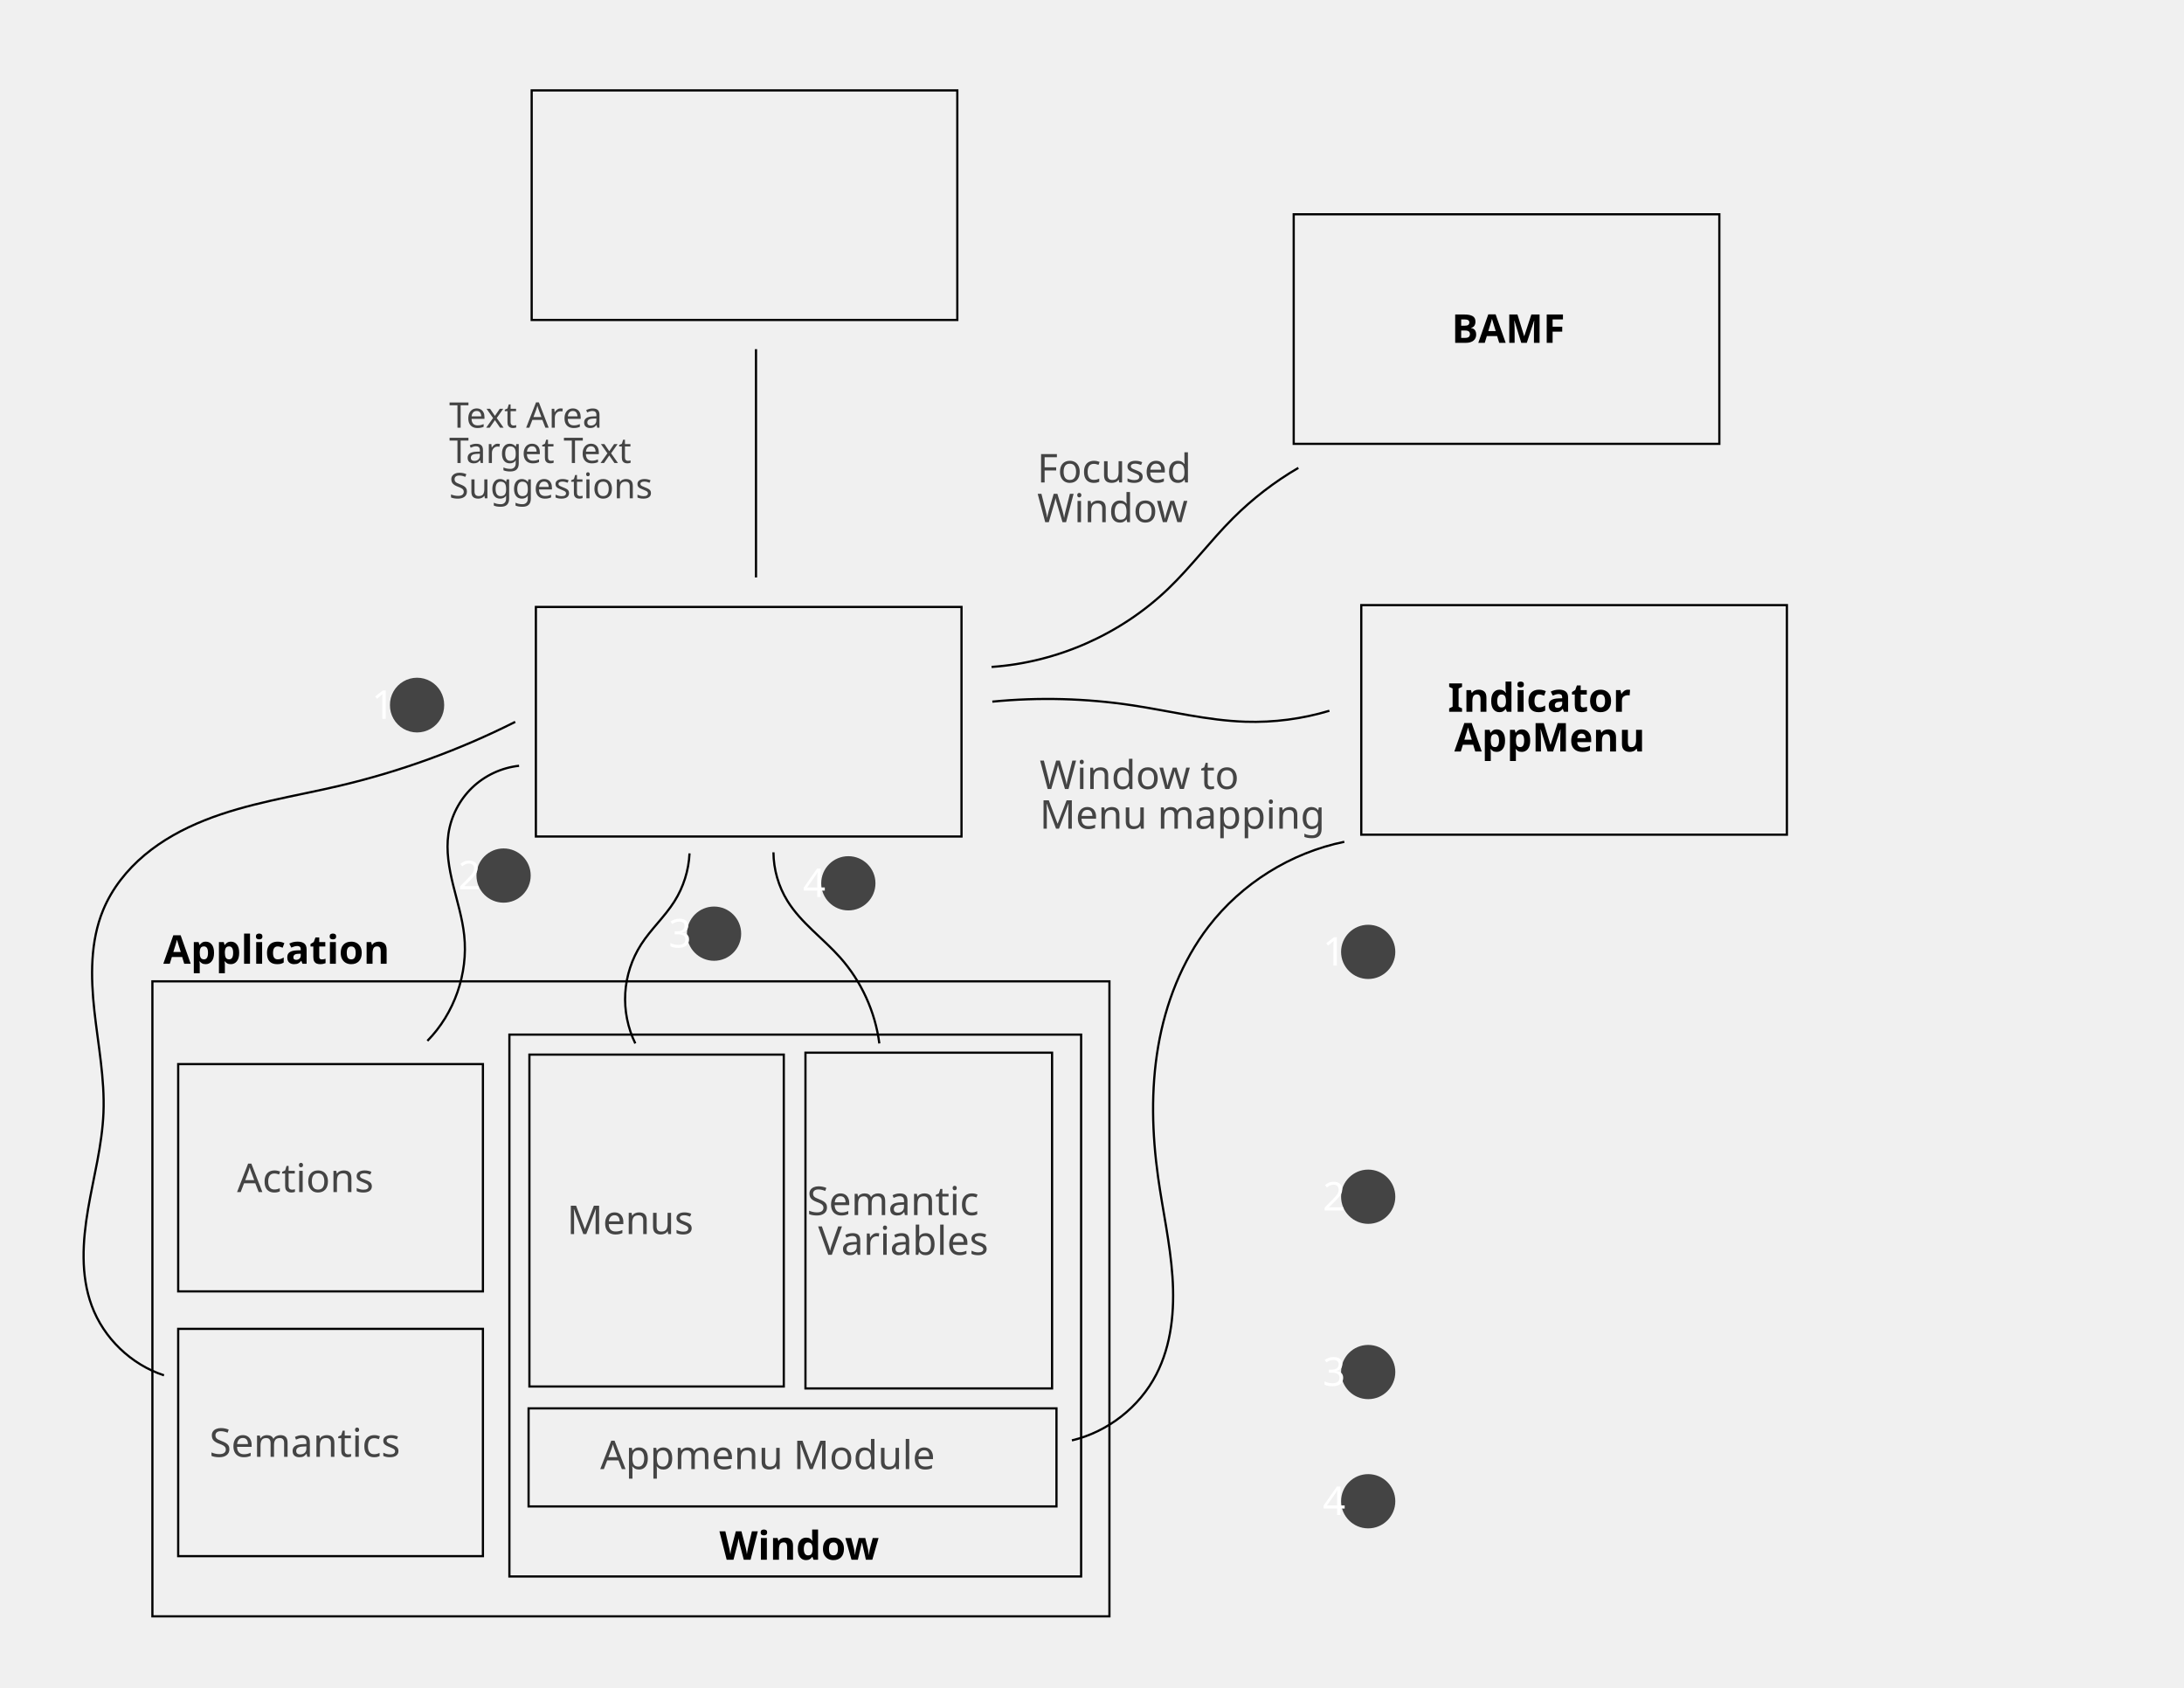
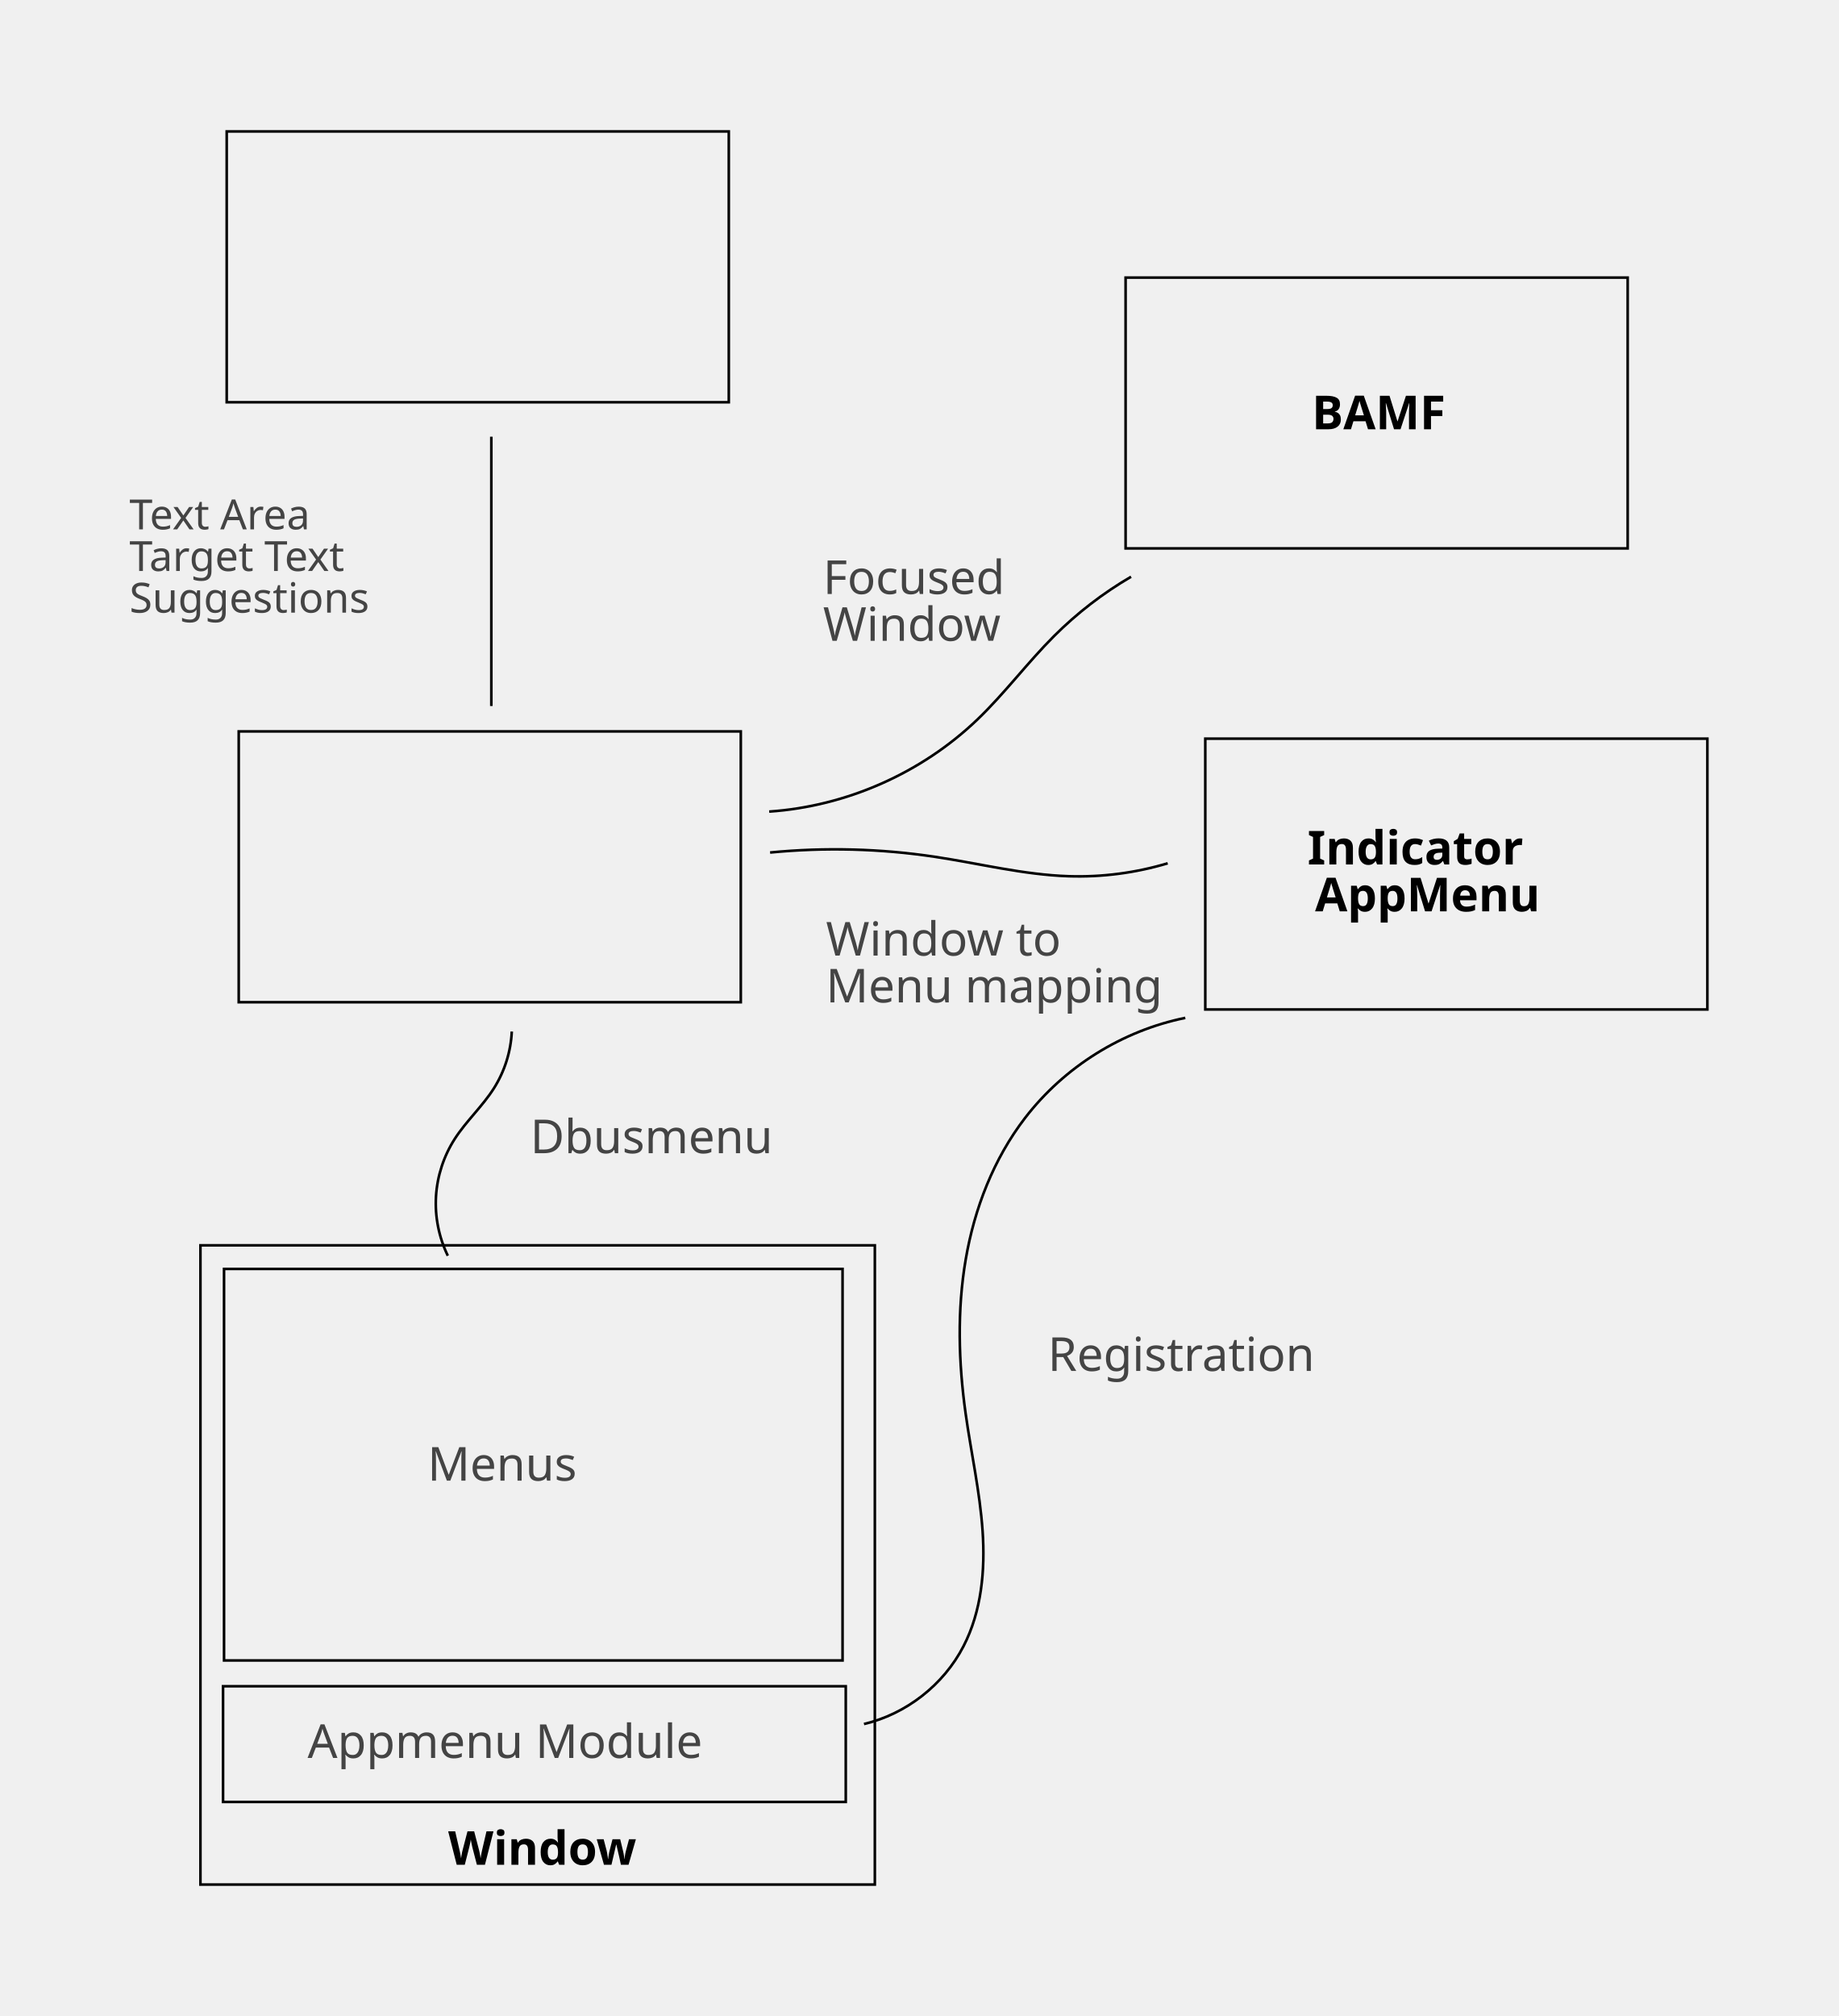
- <svg xmlns="http://www.w3.org/2000/svg" width="990" height="765" id="svg2" version="1.1">
+ <svg xmlns="http://www.w3.org/2000/svg" width="706.613" height="774.546" id="svg2" version="1.1">
  <defs id="defs4">
    </defs>
-   <g id="layer1" transform="translate(0,-287.3622)">
+   <g id="layer1" transform="translate(-153.8848,-277.8354)">
    <rect style="color:#000000;fill:none;stroke:#000000;stroke-width:1;stroke-linecap:butt;stroke-linejoin:miter;stroke-miterlimit:4;stroke-opacity:1;stroke-dasharray:none;stroke-dashoffset:0;marker:none;visibility:visible;display:inline;overflow:visible;enable-background:accumulate" id="rect2985" width="192.939" height="104.046" x="241.006" y="328.335" />
-     <rect style="color:#000000;fill:none;stroke:#000000;stroke-width:1;stroke-linecap:butt;stroke-linejoin:miter;stroke-miterlimit:4;stroke-opacity:1;stroke-dasharray:none;stroke-dashoffset:0;marker:none;visibility:visible;display:inline;overflow:visible;enable-background:accumulate" id="rect2985-3" width="192.939" height="104.046" x="242.912" y="562.455" />
+     <rect style="color:#000000;fill:none;stroke:#000000;stroke-width:1;stroke-linecap:butt;stroke-linejoin:miter;stroke-miterlimit:4;stroke-opacity:1;stroke-dasharray:none;stroke-dashoffset:0;marker:none;visibility:visible;display:inline;overflow:visible;enable-background:accumulate" id="rect2985-3" width="192.939" height="104.046" x="245.621" y="558.842" />
    <rect style="color:#000000;fill:none;stroke:#000000;stroke-width:1;stroke-linecap:butt;stroke-linejoin:miter;stroke-miterlimit:4;stroke-opacity:1;stroke-dasharray:none;stroke-dashoffset:0;marker:none;visibility:visible;display:inline;overflow:visible;enable-background:accumulate" id="rect2985-9" width="192.939" height="104.046" x="586.432" y="384.486" />
    <rect style="color:#000000;fill:none;stroke:#000000;stroke-width:1;stroke-linecap:butt;stroke-linejoin:miter;stroke-miterlimit:4;stroke-opacity:1;stroke-dasharray:none;stroke-dashoffset:0;marker:none;visibility:visible;display:inline;overflow:visible;enable-background:accumulate" id="rect2985-7" width="192.939" height="104.046" x="617.059" y="561.627" />
-     <rect style="color:#000000;fill:none;stroke:#000000;stroke-width:1;stroke-linecap:butt;stroke-linejoin:miter;stroke-miterlimit:4;stroke-opacity:1;stroke-dasharray:none;stroke-dashoffset:0;marker:none;visibility:visible;display:inline;overflow:visible;enable-background:accumulate" id="rect2985-3-6" width="433.817" height="287.808" x="69.082" y="732.145" />
-     <flowRoot xml:space="preserve" id="flowRoot3805" style="fill:black;stroke:none;stroke-opacity:1;stroke-width:1px;stroke-linejoin:miter;stroke-linecap:butt;fill-opacity:1;font-family:Bumped BRK;font-style:normal;font-weight:normal;font-size:18px;line-height:100%;letter-spacing:0px;word-spacing:0px;-inkscape-font-specification:Bumped BRK;font-stretch:normal;font-variant:normal;text-anchor:start;text-align:start;writing-mode:lr">
+     <flowRoot xml:space="preserve" id="flowRoot3805" style="font-size:18px;font-style:normal;font-variant:normal;font-weight:normal;font-stretch:normal;text-align:start;line-height:100%;letter-spacing:0px;word-spacing:0px;writing-mode:lr-tb;text-anchor:start;fill:#000000;fill-opacity:1;stroke:none;font-family:Bumped BRK;-inkscape-font-specification:Bumped BRK">
      <flowRegion id="flowRegion3807">
-         <rect id="rect3809" width="187.074" height="95.192" x="242.533" y="43.194" style="-inkscape-font-specification:Bumped BRK;font-family:Bumped BRK" />
+         <rect id="rect3809" width="187.074" height="95.192" x="242.533" y="43.194" style="font-family:Bumped BRK;-inkscape-font-specification:Bumped BRK" />
      </flowRegion>
      <flowPara id="flowPara3811" />
    </flowRoot>
    <flowRoot xml:space="preserve" id="flowRoot3813" style="font-size:18px;font-style:normal;font-variant:normal;font-weight:normal;font-stretch:normal;text-align:center;line-height:100%;letter-spacing:0px;word-spacing:0px;writing-mode:lr-tb;text-anchor:middle;fill:#000000;fill-opacity:1;stroke:none;font-family:Ubuntu;-inkscape-font-specification:Ubuntu" transform="translate(0,310.9343)">
      <flowRegion id="flowRegion3815">
        <rect id="rect3817" width="175.485" height="46.355" x="249.156" y="52.299" style="text-align:center;text-anchor:middle" ry="0" rx="0" />
      </flowRegion>
      <flowPara id="flowPara3819" style="font-weight:bold;-inkscape-font-specification:Ubuntu Bold">Unity</flowPara>
      <flowPara id="flowPara3821" style="font-weight:bold;-inkscape-font-specification:Ubuntu Bold">GUI</flowPara>
    </flowRoot>
    <path style="fill:none;stroke:#000000;stroke-width:1px;stroke-linecap:butt;stroke-linejoin:miter;stroke-opacity:1" d="m 449.473,302.283 c 29.692,-2.034 58.537,-14.789 80.021,-35.384 10.476,-10.043 19.18,-21.793 29.448,-32.048 8.835,-8.823 18.808,-16.504 29.594,-22.793" id="path3823" transform="translate(0,287.3622)" />
    <path style="fill:none;stroke:#000000;stroke-width:1px;stroke-linecap:butt;stroke-linejoin:miter;stroke-opacity:1" d="m 449.818,318.01 c 21.092,-2.061 42.438,-1.503 63.393,1.656 17.108,2.579 34.029,6.89 51.321,7.45 12.849,0.416 25.764,-1.269 38.077,-4.967" id="path3827" transform="translate(0,287.3622)" />
    <flowRoot xml:space="preserve" id="flowRoot3813-1" style="font-size:18px;font-style:normal;font-variant:normal;font-weight:normal;font-stretch:normal;text-align:center;line-height:100%;letter-spacing:0px;word-spacing:0px;writing-mode:lr-tb;text-anchor:middle;fill:#000000;fill-opacity:1;stroke:none;font-family:Ubuntu;-inkscape-font-specification:Ubuntu" transform="translate(2.675982,544.7296)">
      <flowRegion id="flowRegion3815-4">
        <rect id="rect3817-9" width="175.485" height="46.355" x="249.156" y="52.299" style="text-align:center;text-anchor:middle" ry="0" rx="0" />
      </flowRegion>
      <flowPara id="flowPara3819-7" style="font-weight:bold">HUD</flowPara>
      <flowPara id="flowPara3821-6" style="font-weight:bold">Service</flowPara>
    </flowRoot>
    <path style="fill:none;stroke:#000000;stroke-width:1px;stroke-linecap:butt;stroke-linejoin:miter;stroke-opacity:1" d="m 342.692,158.253 0,103.47" id="path3861" transform="translate(0,287.3622)" />
    <text xml:space="preserve" style="font-size:18px;font-style:normal;font-variant:normal;font-weight:normal;font-stretch:normal;text-align:start;line-height:100%;letter-spacing:0px;word-spacing:0px;writing-mode:lr-tb;text-anchor:start;fill:#000000;fill-opacity:1;stroke:none;font-family:Ubuntu;-inkscape-font-specification:Ubuntu" x="658.009" y="442.755" id="text3865">
      <tspan id="tspan3867" x="658.009" y="442.755" style="font-weight:bold">BAMF</tspan>
    </text>
    <text xml:space="preserve" style="font-size:18px;font-style:normal;font-variant:normal;font-weight:normal;font-stretch:normal;text-align:center;line-height:100%;letter-spacing:0px;word-spacing:0px;writing-mode:lr-tb;text-anchor:middle;fill:#000000;fill-opacity:1;stroke:none;font-family:Ubuntu;-inkscape-font-specification:Ubuntu" x="714.178" y="609.969" id="text3869">
      <tspan id="tspan3871" x="714.178" y="609.969" style="font-weight:bold">Indicator</tspan>
      <tspan x="714.178" y="627.969" id="tspan3873" style="font-weight:bold">AppMenu</tspan>
    </text>
    <text xml:space="preserve" style="font-size:18px;font-style:normal;font-variant:normal;font-weight:normal;font-stretch:normal;text-align:start;line-height:100%;letter-spacing:0px;word-spacing:0px;writing-mode:lr-tb;text-anchor:start;fill:#444444;fill-opacity:1;stroke:none;font-family:Ubuntu;-inkscape-font-specification:Ubuntu" x="203.629" y="481.208" id="text3875">
      <tspan id="tspan3877" x="203.629" y="481.208" style="font-size:16px;fill:#444444;fill-opacity:1">Text Area</tspan>
      <tspan x="203.629" y="497.208" id="tspan3879" style="font-size:16px;fill:#444444;fill-opacity:1">Target Text</tspan>
      <tspan x="203.629" y="513.208" id="tspan3881" style="font-size:16px;fill:#444444;fill-opacity:1">Suggestions</tspan>
    </text>
    <text xml:space="preserve" style="font-size:18px;font-style:normal;font-variant:normal;font-weight:normal;font-stretch:normal;text-indent:0;text-align:start;text-decoration:none;line-height:100%;letter-spacing:0px;word-spacing:0px;text-transform:none;direction:ltr;block-progression:tb;writing-mode:lr-tb;text-anchor:start;baseline-shift:baseline;color:#000000;fill:#444444;fill-opacity:1;fill-rule:nonzero;stroke:none;marker:none;visibility:visible;display:inline;overflow:visible;enable-background:accumulate;font-family:Ubuntu;-inkscape-font-specification:Ubuntu" x="470.167" y="506.041" id="text3883">
      <tspan id="tspan3885" x="470.167" y="506.041">Focused</tspan>
      <tspan x="470.167" y="524.041" id="tspan3925">Window</tspan>
    </text>
    <text xml:space="preserve" style="font-size:18px;font-style:normal;font-variant:normal;font-weight:normal;font-stretch:normal;text-indent:0;text-align:start;text-decoration:none;line-height:100%;letter-spacing:0px;word-spacing:0px;text-transform:none;direction:ltr;block-progression:tb;writing-mode:lr-tb;text-anchor:start;baseline-shift:baseline;color:#000000;fill:#444444;fill-opacity:1;fill-rule:nonzero;stroke:none;marker:none;visibility:visible;display:inline;overflow:visible;enable-background:accumulate;font-family:Ubuntu;-inkscape-font-specification:Ubuntu" x="471.28" y="644.966" id="text3887">
      <tspan id="tspan3889" x="471.28" y="644.966">Window to</tspan>
      <tspan x="471.28" y="662.966" id="tspan3891">Menu mapping</tspan>
    </text>
-     <text xml:space="preserve" style="font-size:18px;font-style:normal;font-variant:normal;font-weight:normal;font-stretch:normal;text-align:start;line-height:100%;letter-spacing:0px;word-spacing:0px;writing-mode:lr-tb;text-anchor:start;fill:#000000;fill-opacity:1;stroke:none;font-family:Ubuntu;-inkscape-font-specification:Ubuntu" x="74.029" y="724.175" id="text3865-8">
-       <tspan id="tspan3867-7" x="74.029" y="724.175" style="font-weight:bold">Application</tspan>
-     </text>
    <rect style="color:#000000;fill:none;stroke:#000000;stroke-width:1;stroke-linecap:butt;stroke-linejoin:miter;stroke-miterlimit:4;stroke-opacity:1;stroke-dasharray:none;stroke-dashoffset:0;marker:none;visibility:visible;display:inline;overflow:visible;enable-background:accumulate" id="rect2985-3-6-2" width="259.16" height="245.593" x="230.909" y="756.289" />
    <text xml:space="preserve" style="font-size:18px;font-style:normal;font-variant:normal;font-weight:normal;font-stretch:normal;text-align:start;line-height:100%;letter-spacing:0px;word-spacing:0px;writing-mode:lr-tb;text-anchor:start;fill:#000000;fill-opacity:1;stroke:none;font-family:Ubuntu;-inkscape-font-specification:Ubuntu" x="326.115" y="994.288" id="text3865-8-2">
      <tspan id="tspan3867-7-3" x="326.115" y="994.288" style="font-weight:bold">Window</tspan>
    </text>
    <rect style="color:#000000;fill:none;stroke:#000000;stroke-width:1;stroke-linecap:butt;stroke-linejoin:miter;stroke-miterlimit:4;stroke-opacity:1;stroke-dasharray:none;stroke-dashoffset:0;marker:none;visibility:visible;display:inline;overflow:visible;enable-background:accumulate" id="rect2985-7-7" width="239.294" height="44.447" x="239.601" y="925.692" />
    <text xml:space="preserve" style="font-size:18px;font-style:normal;font-variant:normal;font-weight:normal;font-stretch:normal;text-indent:0;text-align:center;text-decoration:none;line-height:100%;letter-spacing:0px;word-spacing:0px;text-transform:none;direction:ltr;block-progression:tb;writing-mode:lr-tb;text-anchor:middle;baseline-shift:baseline;color:#000000;fill:#444444;fill-opacity:1;fill-rule:nonzero;stroke:none;marker:none;visibility:visible;display:inline;overflow:visible;enable-background:accumulate;font-family:Ubuntu;-inkscape-font-specification:Ubuntu" x="359.658" y="953.235" id="text3887-1">
      <tspan x="359.658" y="953.235" id="tspan3891-2">Appmenu Module</tspan>
    </text>
    <path style="fill:none;stroke:#000000;stroke-width:1px;stroke-linecap:butt;stroke-linejoin:miter;stroke-opacity:1" d="m 485.895,652.841 c 16.237,-3.842 30.58,-15.048 38.237,-29.873 6.964,-13.484 8.386,-29.215 7.34,-44.355 -1.047,-15.14 -4.412,-30.013 -6.512,-45.043 -2.743,-19.638 -3.31,-39.705 0.035,-59.25 3.345,-19.545 10.718,-38.586 22.793,-54.314 15.058,-19.613 37.352,-33.538 61.583,-38.464" id="path4052" transform="translate(0,287.3622)" />
-     <rect style="color:#000000;fill:none;stroke:#000000;stroke-width:1;stroke-linecap:butt;stroke-linejoin:miter;stroke-miterlimit:4;stroke-opacity:1;stroke-dasharray:none;stroke-dashoffset:0;marker:none;visibility:visible;display:inline;overflow:visible;enable-background:accumulate" id="rect4056" width="115.307" height="150.426" x="239.979" y="765.355" />
-     <rect style="color:#000000;fill:none;stroke:#000000;stroke-width:1;stroke-linecap:butt;stroke-linejoin:miter;stroke-miterlimit:4;stroke-opacity:1;stroke-dasharray:none;stroke-dashoffset:0;marker:none;visibility:visible;display:inline;overflow:visible;enable-background:accumulate" id="rect4056-8" width="111.795" height="152.182" x="365.11" y="764.477" />
-     <text xml:space="preserve" style="font-size:18px;font-style:normal;font-variant:normal;font-weight:normal;font-stretch:normal;text-indent:0;text-align:center;text-decoration:none;line-height:100%;letter-spacing:0px;word-spacing:0px;text-transform:none;direction:ltr;block-progression:tb;writing-mode:lr-tb;text-anchor:middle;baseline-shift:baseline;color:#000000;fill:#444444;fill-opacity:1;fill-rule:nonzero;stroke:none;stroke-width:1;marker:none;visibility:visible;display:inline;overflow:visible;enable-background:accumulate;font-family:Ubuntu;-inkscape-font-specification:Ubuntu" x="297.374" y="846.697" id="text4093">
-       <tspan id="tspan4095" x="297.374" y="846.697">Menus</tspan>
+     <rect style="color:#000000;fill:none;stroke:#000000;stroke-width:1;stroke-linecap:butt;stroke-linejoin:miter;stroke-miterlimit:4;stroke-opacity:1;stroke-dasharray:none;stroke-dashoffset:0;marker:none;visibility:visible;display:inline;overflow:visible;enable-background:accumulate" id="rect4056" width="237.685" height="150.426" x="239.979" y="765.355" />
+     <text xml:space="preserve" style="font-size:18px;font-style:normal;font-variant:normal;font-weight:normal;font-stretch:normal;text-indent:0;text-align:center;text-decoration:none;line-height:100%;letter-spacing:0px;word-spacing:0px;text-transform:none;direction:ltr;block-progression:tb;writing-mode:lr-tb;text-anchor:middle;baseline-shift:baseline;color:#000000;fill:#444444;fill-opacity:1;fill-rule:nonzero;stroke:none;stroke-width:1;marker:none;visibility:visible;display:inline;overflow:visible;enable-background:accumulate;font-family:Ubuntu;-inkscape-font-specification:Ubuntu" x="358.563" y="846.697" id="text4093">
+       <tspan id="tspan4095" x="358.563" y="846.697">Menus</tspan>
    </text>
-     <text xml:space="preserve" style="font-size:18px;font-style:normal;font-variant:normal;font-weight:normal;font-stretch:normal;text-indent:0;text-align:center;text-decoration:none;line-height:100%;letter-spacing:0px;word-spacing:0px;text-transform:none;direction:ltr;block-progression:tb;writing-mode:lr-tb;text-anchor:middle;baseline-shift:baseline;color:#000000;fill:#444444;fill-opacity:1;fill-rule:nonzero;stroke:none;stroke-width:1;marker:none;visibility:visible;display:inline;overflow:visible;enable-background:accumulate;font-family:Ubuntu;-inkscape-font-specification:Ubuntu" x="421.158" y="838.084" id="text4097">
-       <tspan id="tspan4099" x="421.158" y="838.084">Semantic</tspan>
-       <tspan x="421.158" y="856.084" id="tspan4101">Variables</tspan>
+     <path style="fill:none;stroke:#000000;stroke-width:1px;stroke-linecap:butt;stroke-linejoin:miter;stroke-opacity:1" d="m 325.975,760.29 c -3.429,-7.044 -5.011,-14.977 -4.546,-22.798 0.465,-7.821 2.974,-15.511 7.213,-22.099 4.439,-6.9 10.665,-12.517 15.051,-19.451 4.117,-6.508 6.508,-14.097 6.865,-21.79" id="path4204" />
+     <text xml:space="preserve" style="font-size:18px;font-style:normal;font-variant:normal;font-weight:normal;font-stretch:normal;text-indent:0;text-align:start;text-decoration:none;line-height:100%;letter-spacing:0px;word-spacing:0px;text-transform:none;direction:ltr;block-progression:tb;writing-mode:lr-tb;text-anchor:start;baseline-shift:baseline;color:#000000;fill:#444444;fill-opacity:1;fill-rule:nonzero;stroke:none;stroke-width:1;marker:none;visibility:visible;display:inline;overflow:visible;enable-background:accumulate;font-family:Ubuntu;-inkscape-font-specification:Ubuntu" x="357.662" y="720.892" id="text3118">
+       <tspan id="tspan3120" x="357.662" y="720.892">Dbusmenu</tspan>
    </text>
-     <rect style="color:#000000;fill:none;stroke:#000000;stroke-width:1;stroke-linecap:butt;stroke-linejoin:miter;stroke-miterlimit:4;stroke-opacity:1;stroke-dasharray:none;stroke-dashoffset:0;marker:none;visibility:visible;display:inline;overflow:visible;enable-background:accumulate" id="rect4129" width="138.134" height="103.015" x="80.773" y="769.655" />
-     <rect style="color:#000000;fill:none;stroke:#000000;stroke-width:1;stroke-linecap:butt;stroke-linejoin:miter;stroke-miterlimit:4;stroke-opacity:1;stroke-dasharray:none;stroke-dashoffset:0;marker:none;visibility:visible;display:inline;overflow:visible;enable-background:accumulate" id="rect4129-0" width="138.134" height="103.015" x="80.773" y="889.655" />
-     <text xml:space="preserve" style="font-size:18px;font-style:normal;font-variant:normal;font-weight:normal;font-stretch:normal;text-indent:0;text-align:center;text-decoration:none;line-height:100%;letter-spacing:0px;word-spacing:0px;text-transform:none;direction:ltr;block-progression:tb;writing-mode:lr-tb;text-anchor:middle;baseline-shift:baseline;color:#000000;fill:#444444;fill-opacity:1;fill-rule:nonzero;stroke:none;stroke-width:1;marker:none;visibility:visible;display:inline;overflow:visible;enable-background:accumulate;font-family:Ubuntu;-inkscape-font-specification:Ubuntu" x="150.113" y="827.67" id="text4166">
-       <tspan id="tspan4168" x="150.113" y="827.67">Actions</tspan>
+     <text xml:space="preserve" style="font-size:18px;font-style:normal;font-variant:normal;font-weight:normal;font-stretch:normal;text-indent:0;text-align:start;text-decoration:none;line-height:100%;letter-spacing:0px;word-spacing:0px;text-transform:none;direction:ltr;block-progression:tb;writing-mode:lr-tb;text-anchor:start;baseline-shift:baseline;color:#000000;fill:#444444;fill-opacity:1;fill-rule:nonzero;stroke:none;stroke-width:1;marker:none;visibility:visible;display:inline;overflow:visible;enable-background:accumulate;font-family:Ubuntu;-inkscape-font-specification:Ubuntu" x="556.552" y="804.539" id="text3118-3">
+       <tspan id="tspan3120-3" x="556.552" y="804.539">Registration</tspan>
    </text>
-     <text xml:space="preserve" style="font-size:18px;font-style:normal;font-variant:normal;font-weight:normal;font-stretch:normal;text-indent:0;text-align:center;text-decoration:none;line-height:100%;letter-spacing:0px;word-spacing:0px;text-transform:none;direction:ltr;block-progression:tb;writing-mode:lr-tb;text-anchor:middle;baseline-shift:baseline;color:#000000;fill:#444444;fill-opacity:1;fill-rule:nonzero;stroke:none;stroke-width:1;marker:none;visibility:visible;display:inline;overflow:visible;enable-background:accumulate;font-family:Ubuntu;-inkscape-font-specification:Ubuntu" x="149.888" y="947.652" id="text4170">
-       <tspan id="tspan4172" x="149.888" y="947.652">Semantics</tspan>
-     </text>
-     <path style="fill:none;stroke:#000000;stroke-width:1px;stroke-linecap:butt;stroke-linejoin:miter;stroke-opacity:1" d="m 287.975,472.928 c -3.429,-7.044 -5.011,-14.977 -4.546,-22.798 0.465,-7.821 2.974,-15.511 7.213,-22.099 4.439,-6.9 10.665,-12.517 15.051,-19.451 4.117,-6.508 6.508,-14.097 6.865,-21.79" id="path4204" transform="translate(0,287.3622)" />
-     <path style="fill:none;stroke:#000000;stroke-width:1px;stroke-linecap:butt;stroke-linejoin:miter;stroke-opacity:1" d="m 398.599,472.928 c -1.863,-14.361 -8.138,-28.12 -17.762,-38.941 -7.776,-8.744 -17.708,-15.674 -23.872,-25.62 -4.083,-6.589 -6.311,-14.314 -6.363,-22.065" id="path4208" transform="translate(0,287.3622)" />
-     <path style="fill:none;stroke:#000000;stroke-width:1px;stroke-linecap:butt;stroke-linejoin:miter;stroke-opacity:1" d="m 193.739,471.758 c 12.235,-12.437 18.53,-30.479 16.686,-47.827 -0.825,-7.761 -3.168,-15.266 -5.029,-22.845 -1.861,-7.58 -3.251,-15.445 -2.126,-23.168 1.15,-7.892 4.99,-15.367 10.735,-20.898 5.746,-5.531 13.361,-9.084 21.291,-9.933" id="path4212" transform="translate(0,287.3622)" />
-     <path style="fill:none;stroke:#000000;stroke-width:1px;stroke-linecap:butt;stroke-linejoin:miter;stroke-opacity:1" d="m 74.335,623.354 c -14.924,-4.888 -27.35,-16.87 -32.778,-31.607 -5.098,-13.843 -4.123,-29.169 -1.645,-43.711 2.478,-14.542 6.394,-28.916 6.99,-43.655 0.625,-15.47 -2.429,-30.818 -4.12,-46.209 -1.691,-15.39 -1.928,-31.472 4.002,-45.774 4.015,-9.684 10.733,-18.126 18.767,-24.861 8.034,-6.736 17.36,-11.817 27.097,-15.703 19.473,-7.772 40.444,-10.814 60.859,-15.593 27.699,-6.485 54.626,-16.26 80.034,-29.056" id="path4216" transform="translate(0,287.3622)" />
-     <g id="g4226">
-       <path transform="translate(90.72369,292.63)" d="m 110.624,314.308 a 12.292,12.292 0 1 1 -24.583,0 12.292,12.292 0 1 1 24.583,0 z" id="path4220" style="color:#000000;fill:#444444;fill-opacity:1;fill-rule:nonzero;stroke:none;stroke-width:1;marker:none;visibility:visible;display:inline;overflow:visible;enable-background:accumulate" />
-       <text id="text4222" y="613.175" x="189.979" style="font-size:18px;font-style:normal;font-variant:normal;font-weight:normal;font-stretch:normal;text-align:center;line-height:100%;letter-spacing:0px;word-spacing:0px;writing-mode:lr-tb;text-anchor:middle;fill:#ffffff;fill-opacity:1;stroke:none;font-family:Ubuntu;-inkscape-font-specification:Ubuntu" xml:space="preserve">
-         <tspan y="613.175" x="189.979" id="tspan4224">1</tspan>
-       </text>
-     </g>
-     <g transform="translate(39.21604,77.26147)" id="g4226-2">
-       <path transform="translate(90.72369,292.63)" d="m 110.624,314.308 c 0,6.788 -5.503,12.292 -12.292,12.292 -6.788,0 -12.292,-5.503 -12.292,-12.292 0,-6.788 5.503,-12.292 12.292,-12.292 6.788,0 12.292,5.503 12.292,12.292 z" id="path4220-2" style="color:#000000;fill:#444444;fill-opacity:1;fill-rule:nonzero;stroke:none;stroke-width:1;marker:none;visibility:visible;display:inline;overflow:visible;enable-background:accumulate" />
-       <text id="text4222-8" y="613.175" x="189.979" style="font-size:18px;font-style:normal;font-variant:normal;font-weight:normal;font-stretch:normal;text-align:center;line-height:100%;letter-spacing:0px;word-spacing:0px;writing-mode:lr-tb;text-anchor:middle;fill:#ffffff;fill-opacity:1;stroke:none;font-family:Ubuntu;-inkscape-font-specification:Ubuntu" xml:space="preserve">
-         <tspan y="613.175" x="189.979" id="tspan4224-7">2</tspan>
-       </text>
-     </g>
-     <g transform="translate(134.6223,103.6006)" id="g4226-3">
-       <path transform="translate(90.72369,292.63)" d="m 110.624,314.308 c 0,6.788 -5.503,12.292 -12.292,12.292 -6.788,0 -12.292,-5.503 -12.292,-12.292 0,-6.788 5.503,-12.292 12.292,-12.292 6.788,0 12.292,5.503 12.292,12.292 z" id="path4220-4" style="color:#000000;fill:#444444;fill-opacity:1;fill-rule:nonzero;stroke:none;stroke-width:1;marker:none;visibility:visible;display:inline;overflow:visible;enable-background:accumulate" />
-       <text id="text4222-2" y="613.175" x="189.979" style="font-size:18px;font-style:normal;font-variant:normal;font-weight:normal;font-stretch:normal;text-align:center;line-height:100%;letter-spacing:0px;word-spacing:0px;writing-mode:lr-tb;text-anchor:middle;fill:#ffffff;fill-opacity:1;stroke:none;font-family:Ubuntu;-inkscape-font-specification:Ubuntu" xml:space="preserve">
-         <tspan y="613.175" x="189.979" id="tspan4224-0">3</tspan>
-       </text>
-     </g>
-     <g transform="translate(195.4949,80.77335)" id="g4226-30">
-       <path transform="translate(90.72369,292.63)" d="m 110.624,314.308 c 0,6.788 -5.503,12.292 -12.292,12.292 -6.788,0 -12.292,-5.503 -12.292,-12.292 0,-6.788 5.503,-12.292 12.292,-12.292 6.788,0 12.292,5.503 12.292,12.292 z" id="path4220-7" style="color:#000000;fill:#444444;fill-opacity:1;fill-rule:nonzero;stroke:none;stroke-width:1;marker:none;visibility:visible;display:inline;overflow:visible;enable-background:accumulate" />
-       <text id="text4222-9" y="613.175" x="189.979" style="font-size:18px;font-style:normal;font-variant:normal;font-weight:normal;font-stretch:normal;text-align:center;line-height:100%;letter-spacing:0px;word-spacing:0px;writing-mode:lr-tb;text-anchor:middle;fill:#ffffff;fill-opacity:1;stroke:none;font-family:Ubuntu;-inkscape-font-specification:Ubuntu" xml:space="preserve">
-         <tspan y="613.175" x="189.979" id="tspan4224-2">4</tspan>
-       </text>
-     </g>
-     <g transform="translate(431.1409,111.8522)" id="g4226-1">
-       <path transform="translate(90.72369,292.63)" d="m 110.624,314.308 c 0,6.788 -5.503,12.292 -12.292,12.292 -6.788,0 -12.292,-5.503 -12.292,-12.292 0,-6.788 5.503,-12.292 12.292,-12.292 6.788,0 12.292,5.503 12.292,12.292 z" id="path4220-9" style="color:#000000;fill:#444444;fill-opacity:1;fill-rule:nonzero;stroke:none;stroke-width:1;marker:none;visibility:visible;display:inline;overflow:visible;enable-background:accumulate" />
-       <text id="text4222-7" y="613.175" x="189.979" style="font-size:18px;font-style:normal;font-variant:normal;font-weight:normal;font-stretch:normal;text-align:center;line-height:100%;letter-spacing:0px;word-spacing:0px;writing-mode:lr-tb;text-anchor:middle;fill:#ffffff;fill-opacity:1;stroke:none;font-family:Ubuntu;-inkscape-font-specification:Ubuntu" xml:space="preserve">
-         <tspan y="613.175" x="189.979" id="tspan4224-5">1</tspan>
-       </text>
-     </g>
-     <g transform="translate(431.1409,222.8288)" id="g4226-2-2">
-       <path transform="translate(90.72369,292.63)" d="m 110.624,314.308 c 0,6.788 -5.503,12.292 -12.292,12.292 -6.788,0 -12.292,-5.503 -12.292,-12.292 0,-6.788 5.503,-12.292 12.292,-12.292 6.788,0 12.292,5.503 12.292,12.292 z" id="path4220-2-6" style="color:#000000;fill:#444444;fill-opacity:1;fill-rule:nonzero;stroke:none;stroke-width:1;marker:none;visibility:visible;display:inline;overflow:visible;enable-background:accumulate" />
-       <text id="text4222-8-0" y="613.175" x="189.979" style="font-size:18px;font-style:normal;font-variant:normal;font-weight:normal;font-stretch:normal;text-align:center;line-height:100%;letter-spacing:0px;word-spacing:0px;writing-mode:lr-tb;text-anchor:middle;fill:#ffffff;fill-opacity:1;stroke:none;font-family:Ubuntu;-inkscape-font-specification:Ubuntu" xml:space="preserve">
-         <tspan y="613.175" x="189.979" id="tspan4224-7-2">2</tspan>
-       </text>
-     </g>
-     <g transform="translate(431.1409,302.2886)" id="g4226-3-1">
-       <path transform="translate(90.72369,292.63)" d="m 110.624,314.308 c 0,6.788 -5.503,12.292 -12.292,12.292 -6.788,0 -12.292,-5.503 -12.292,-12.292 0,-6.788 5.503,-12.292 12.292,-12.292 6.788,0 12.292,5.503 12.292,12.292 z" id="path4220-4-4" style="color:#000000;fill:#444444;fill-opacity:1;fill-rule:nonzero;stroke:none;stroke-width:1;marker:none;visibility:visible;display:inline;overflow:visible;enable-background:accumulate" />
-       <text id="text4222-2-7" y="613.175" x="189.979" style="font-size:18px;font-style:normal;font-variant:normal;font-weight:normal;font-stretch:normal;text-align:center;line-height:100%;letter-spacing:0px;word-spacing:0px;writing-mode:lr-tb;text-anchor:middle;fill:#ffffff;fill-opacity:1;stroke:none;font-family:Ubuntu;-inkscape-font-specification:Ubuntu" xml:space="preserve">
-         <tspan y="613.175" x="189.979" id="tspan4224-0-9">3</tspan>
-       </text>
-     </g>
-     <g transform="translate(431.1409,360.8538)" id="g4226-30-0">
-       <path transform="translate(90.72369,292.63)" d="m 110.624,314.308 c 0,6.788 -5.503,12.292 -12.292,12.292 -6.788,0 -12.292,-5.503 -12.292,-12.292 0,-6.788 5.503,-12.292 12.292,-12.292 6.788,0 12.292,5.503 12.292,12.292 z" id="path4220-7-5" style="color:#000000;fill:#444444;fill-opacity:1;fill-rule:nonzero;stroke:none;stroke-width:1;marker:none;visibility:visible;display:inline;overflow:visible;enable-background:accumulate" />
-       <text id="text4222-9-3" y="613.175" x="189.979" style="font-size:18px;font-style:normal;font-variant:normal;font-weight:normal;font-stretch:normal;text-align:center;line-height:100%;letter-spacing:0px;word-spacing:0px;writing-mode:lr-tb;text-anchor:middle;fill:#ffffff;fill-opacity:1;stroke:none;font-family:Ubuntu;-inkscape-font-specification:Ubuntu" xml:space="preserve">
-         <tspan y="613.175" x="189.979" id="tspan4224-2-1">4</tspan>
-       </text>
-     </g>
-     <flowRoot xml:space="preserve" id="flowRoot4406" style="font-size:18px;font-style:normal;font-variant:normal;font-weight:normal;font-stretch:normal;text-align:start;line-height:100%;letter-spacing:0px;word-spacing:0px;writing-mode:lr-tb;text-anchor:start;fill:#000000;fill-opacity:1;stroke:none;font-family:Ubuntu;-inkscape-font-specification:Ubuntu" transform="translate(0,247.3622)">
-       <flowRegion id="flowRegion4408">
-         <rect id="rect4410" width="259.089" height="118.37" x="642.341" y="455.418" />
-       </flowRegion>
-       <flowPara id="flowPara4412">Provides the text to describe various commands in a human readable form, referencing the per window variables and which actions should be used.</flowPara>
-     </flowRoot>
-     <flowRoot transform="translate(0.173144,358.1338)" xml:space="preserve" id="flowRoot4406-7" style="font-size:18px;font-style:normal;font-variant:normal;font-weight:normal;font-stretch:normal;text-align:start;line-height:100%;letter-spacing:0px;word-spacing:0px;writing-mode:lr-tb;text-anchor:start;fill:#000000;fill-opacity:1;stroke:none;font-family:Ubuntu;-inkscape-font-specification:Ubuntu">
-       <flowRegion id="flowRegion4408-2">
-         <rect id="rect4410-6" width="259.089" height="118.37" x="642.341" y="455.418" />
-       </flowRegion>
-       <flowPara id="flowPara4412-9">Standard actions for the application that are currently exported.</flowPara>
-     </flowRoot>
-     <flowRoot transform="translate(0.17314,436.0014)" xml:space="preserve" id="flowRoot4406-7-6" style="font-size:18px;font-style:normal;font-variant:normal;font-weight:normal;font-stretch:normal;text-align:start;line-height:100%;letter-spacing:0px;word-spacing:0px;writing-mode:lr-tb;text-anchor:start;fill:#000000;fill-opacity:1;stroke:none;font-family:Ubuntu;-inkscape-font-specification:Ubuntu">
-       <flowRegion id="flowRegion4408-2-4">
-         <rect id="rect4410-6-7" width="259.089" height="118.37" x="642.341" y="455.418" />
-       </flowRegion>
-       <flowPara id="flowPara4412-9-9">Menus for the window including the labels and icons.</flowPara>
-     </flowRoot>
-     <flowRoot transform="translate(0.17314,495.9231)" xml:space="preserve" id="flowRoot4406-7-6-5" style="font-size:18px;font-style:normal;font-variant:normal;font-weight:normal;font-stretch:normal;text-align:start;line-height:100%;letter-spacing:0px;word-spacing:0px;writing-mode:lr-tb;text-anchor:start;fill:#000000;fill-opacity:1;stroke:none;font-family:Ubuntu;-inkscape-font-specification:Ubuntu">
-       <flowRegion id="flowRegion4408-2-4-9">
-         <rect id="rect4410-6-7-3" width="259.089" height="118.37" x="642.341" y="455.418" />
-       </flowRegion>
-       <flowPara id="flowPara4412-9-9-5">Variables required for the semantic arguments including things like paper size for printing.</flowPara>
-     </flowRoot>
  </g>
</svg>
